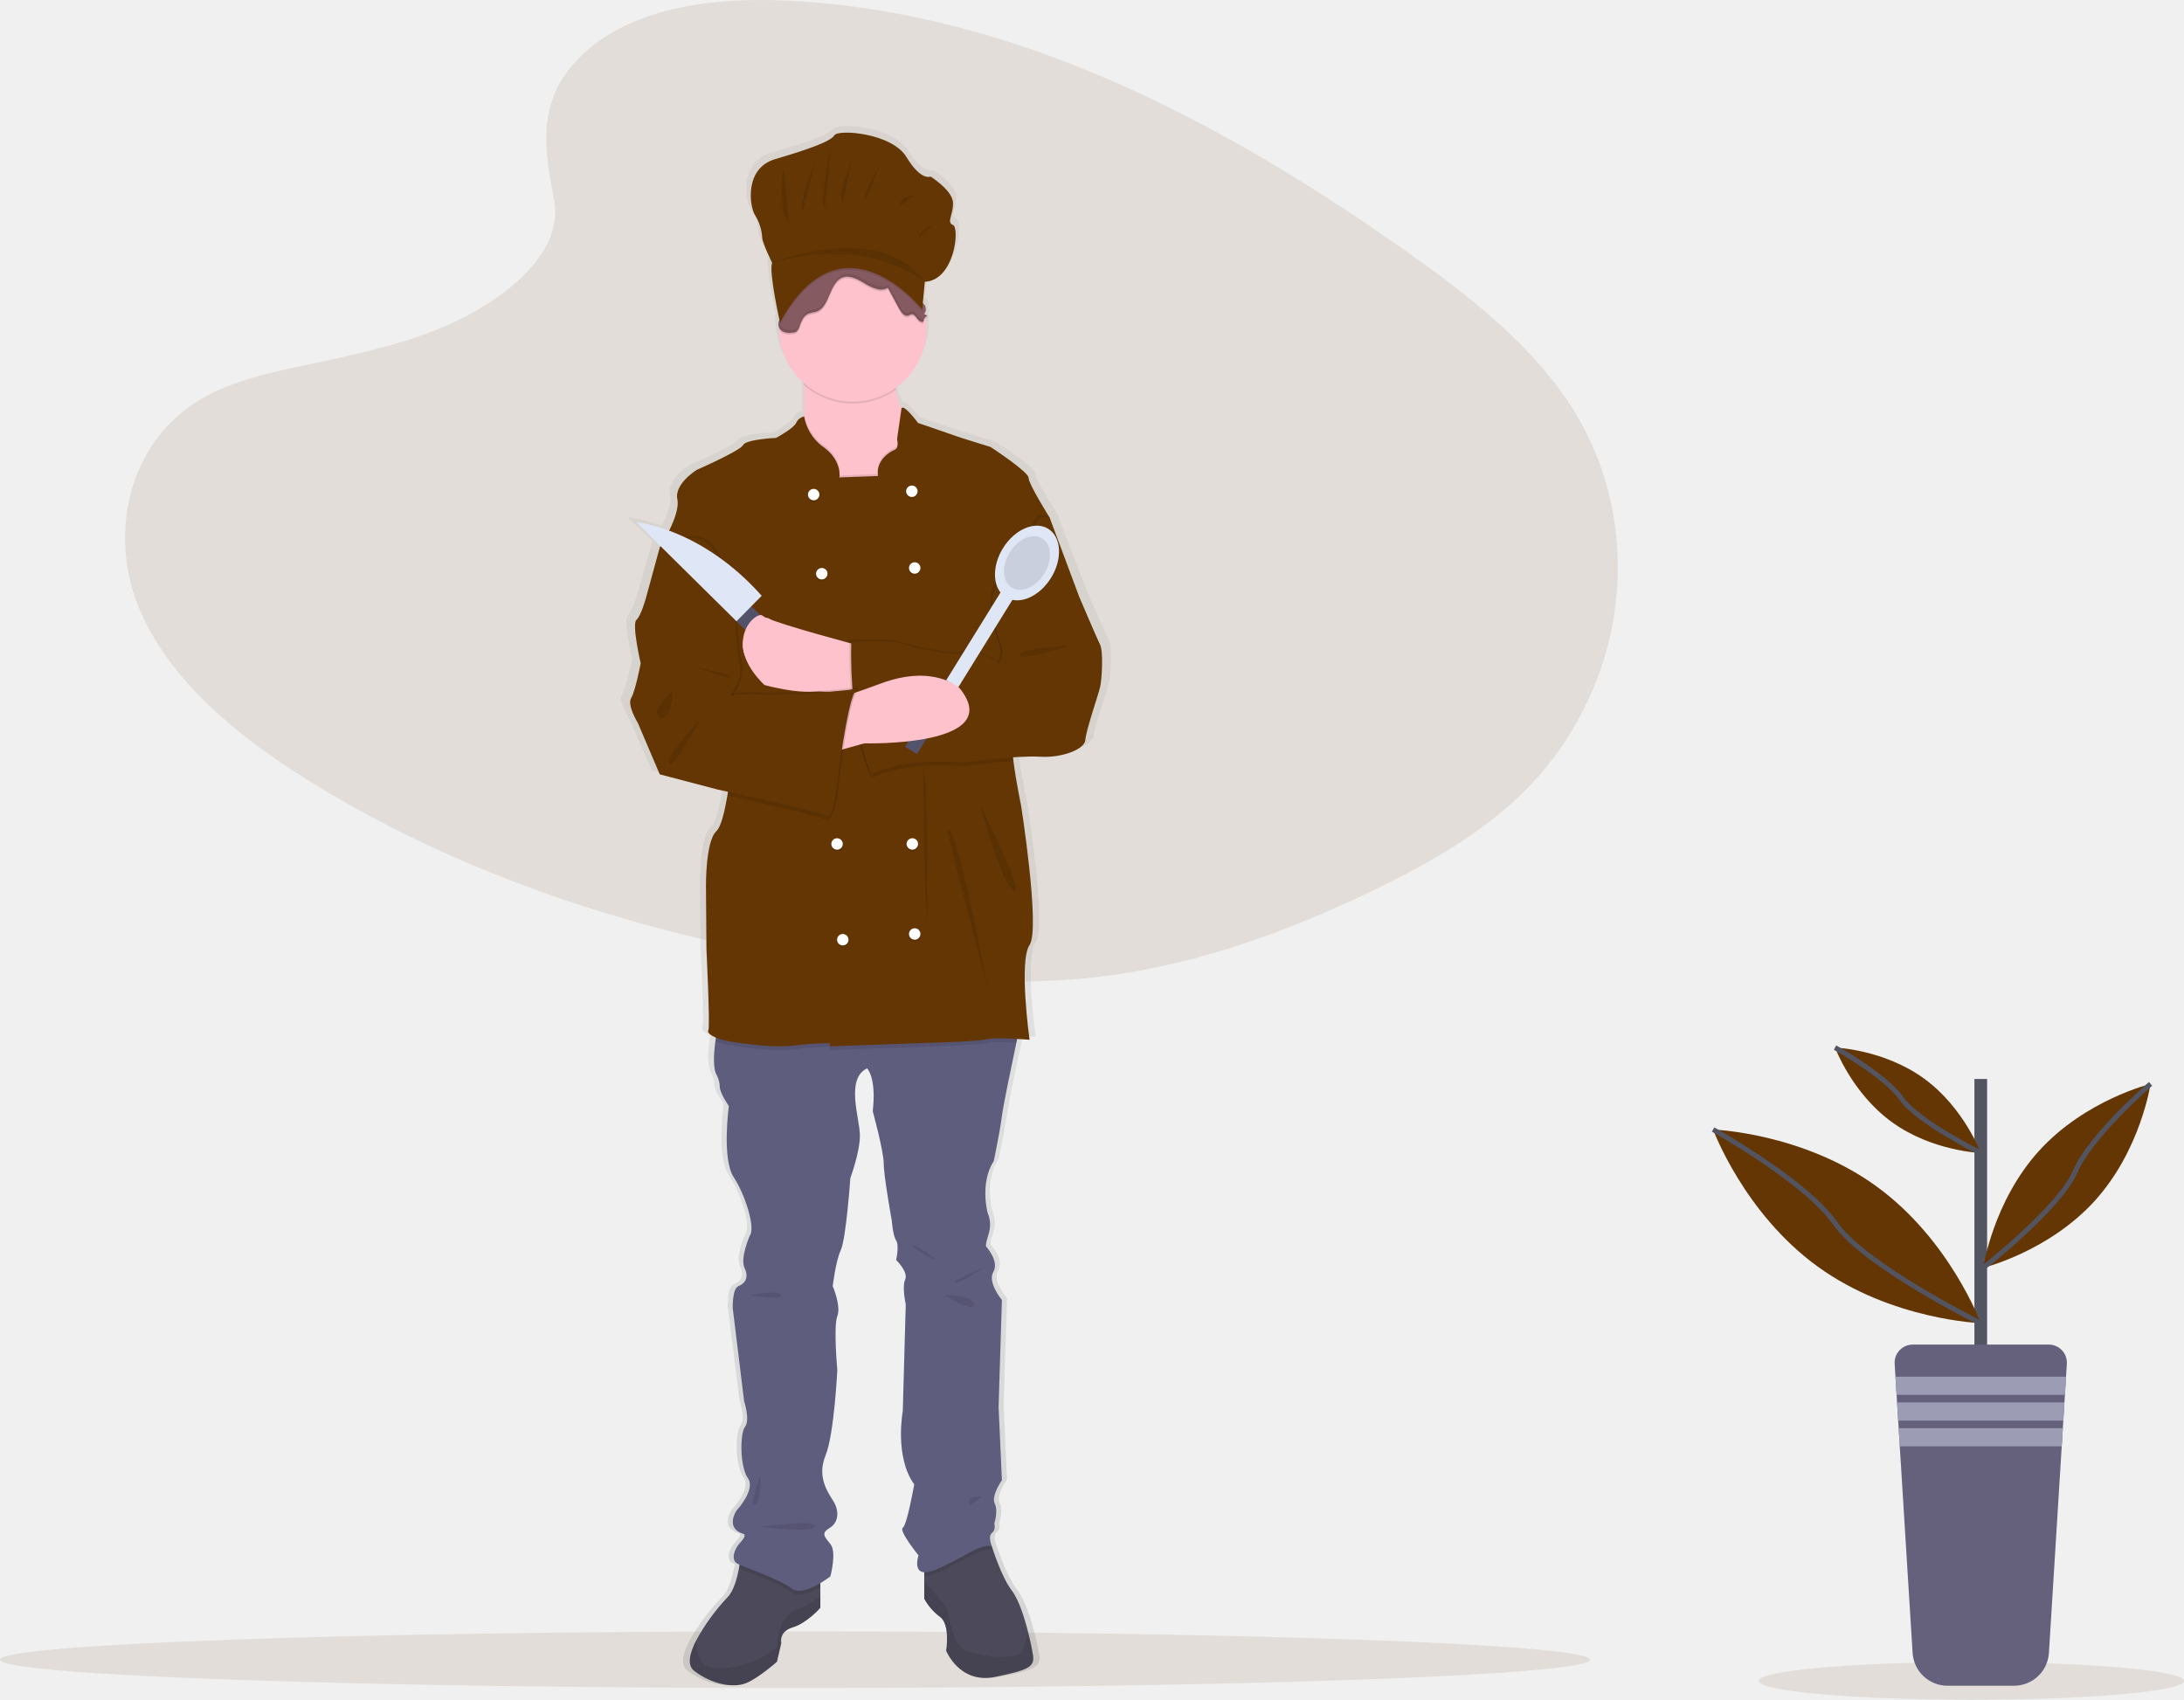
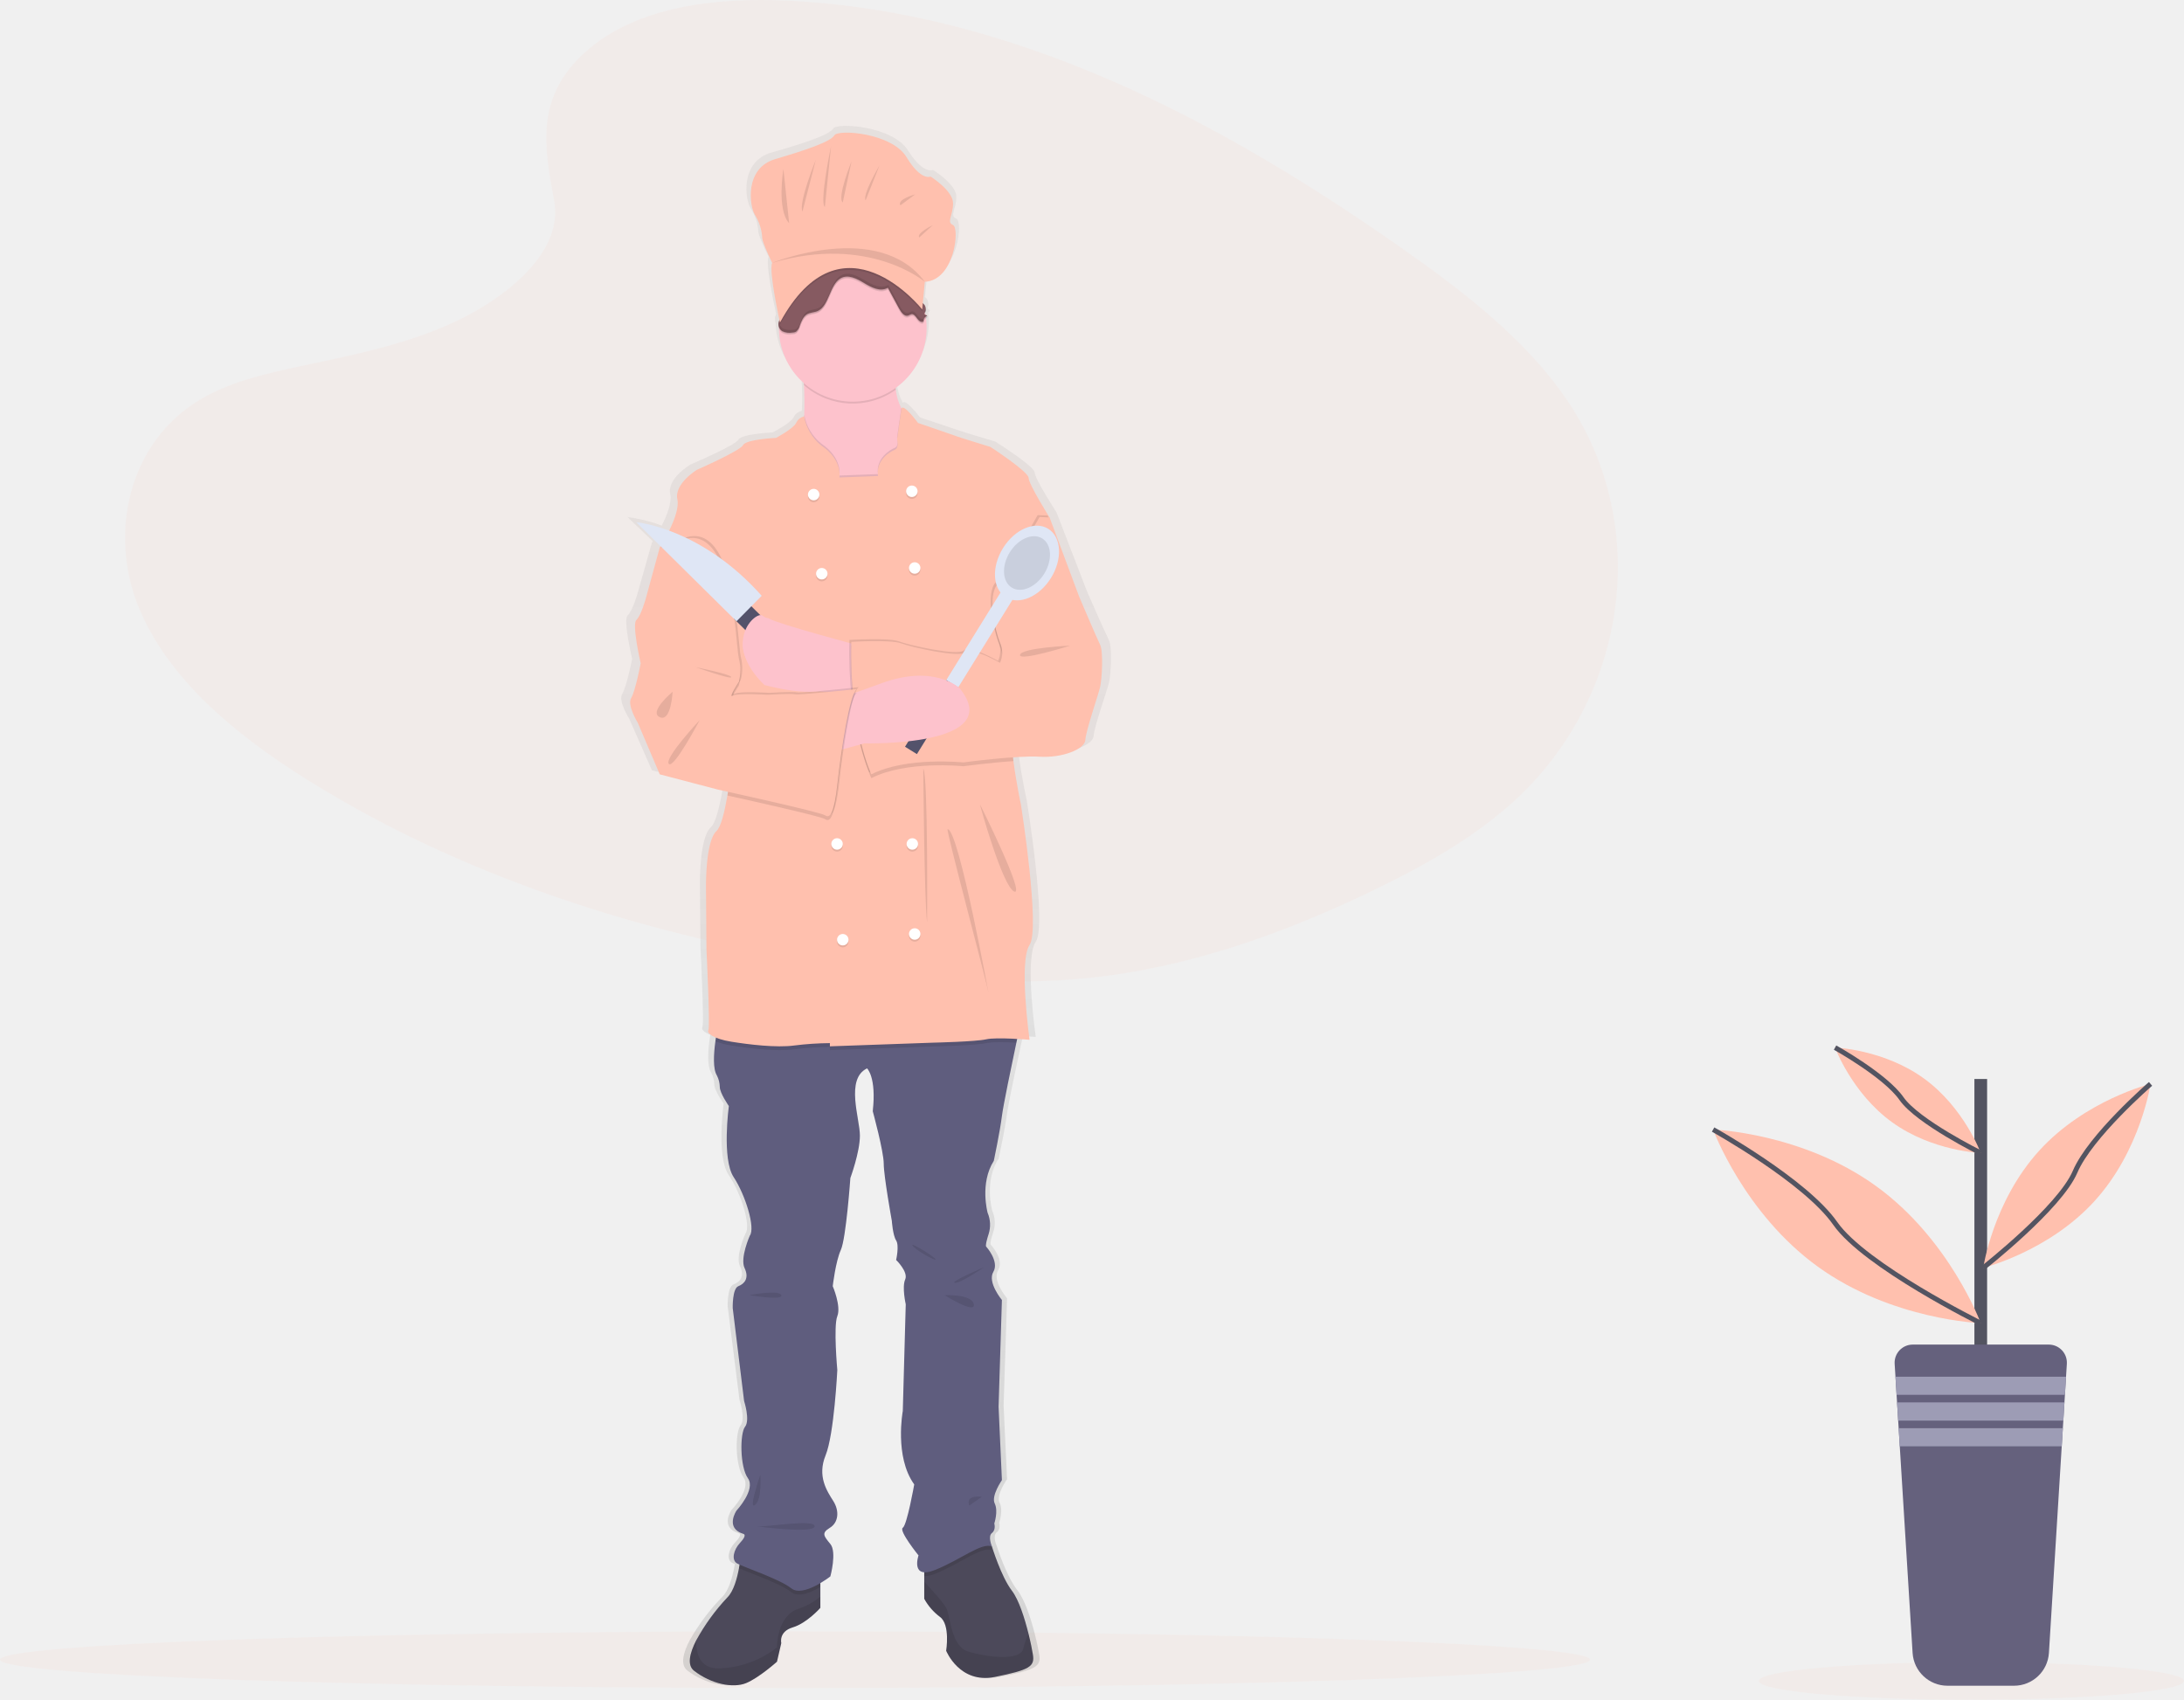
<svg xmlns="http://www.w3.org/2000/svg" data-name="Layer 1" width="890.069" height="692.728" viewBox="0 0 890.069 692.728">
  <defs>
    <linearGradient id="ef5d85de-35d2-4357-9719-f86a6844cb01-109" x1="507.947" y1="790.481" x2="507.947" y2="154.92" gradientUnits="userSpaceOnUse">
      <stop offset="0" stop-color="gray" stop-opacity="0.25" />
      <stop offset="0.535" stop-color="gray" stop-opacity="0.12" />
      <stop offset="1" stop-color="gray" stop-opacity="0.1" />
    </linearGradient>
  </defs>
-   <ellipse cx="324" cy="676.395" rx="324" ry="11.547" fill="#633603" opacity="0.1" />
-   <path d="M393.787,124.6c20.641-18.394,53.041-22.143,82.533-20.678,92.634,4.602,176.254,49.324,248.584,99.91,26.185,18.313,51.965,38.048,68.962,63.266,34.6,51.336,24.337,122.453-23.776,164.745-16.369,14.389-36.213,25.419-56.585,35.198-36.222,17.386-75.305,31.343-116.416,35.316-29.317,2.833-58.995.53-88.14-3.423C427.52,487.89,347.591,463.47,280.598,421.69c-29.383-18.324-57.077-41.106-69.188-70.75s-4.36-67.21,25.643-84.756c12.409-7.257,27.245-10.535,41.77-13.612,21.38-4.53,43.104-8.996,62.398-18.205,19.928-9.512,43.526-27.907,39.58-48.962C376.567,162.813,373.17,142.973,393.787,124.6Z" transform="translate(-154.9654 -103.6359)" fill="#633603" opacity="0.1" />
-   <ellipse cx="803.416" cy="685.062" rx="86.653" ry="7.667" fill="#633603" opacity="0.1" />
+   <ellipse cx="324" cy="676.395" rx="324" ry="11.547" fill="#ffc0ae" opacity="0.1" />
+   <path d="M393.787,124.6c20.641-18.394,53.041-22.143,82.533-20.678,92.634,4.602,176.254,49.324,248.584,99.91,26.185,18.313,51.965,38.048,68.962,63.266,34.6,51.336,24.337,122.453-23.776,164.745-16.369,14.389-36.213,25.419-56.585,35.198-36.222,17.386-75.305,31.343-116.416,35.316-29.317,2.833-58.995.53-88.14-3.423C427.52,487.89,347.591,463.47,280.598,421.69c-29.383-18.324-57.077-41.106-69.188-70.75s-4.36-67.21,25.643-84.756c12.409-7.257,27.245-10.535,41.77-13.612,21.38-4.53,43.104-8.996,62.398-18.205,19.928-9.512,43.526-27.907,39.58-48.962C376.567,162.813,373.17,142.973,393.787,124.6Z" transform="translate(-154.9654 -103.6359)" fill="#ffc0ae" opacity="0.1" />
+   <ellipse cx="803.416" cy="685.062" rx="86.653" ry="7.667" fill="#ffc0ae" opacity="0.1" />
  <path d="M606.904,364.53c-1.411-2.731-8.869-19.702-8.869-19.702l-12.497-32.382s-8.869-13.655-8.869-16.191-16.125-12.68-16.125-12.68-13.102-3.901-14.11-4.292-16.528-5.524-16.528-5.524-6.112-8.037-6.982-5.938l-.001.005c-.032-.053-.064-.099-.096-.154a20.75,20.75,0,0,1-2.33-7.514c-.033-.234-.062-.48-.091-.724a29.911,29.911,0,0,0,13.128-24.628,29.511,29.511,0,0,0-.258-3.828,2.684,2.684,0,0,1,.347-.183c.251-.109.187-.198.003-.29.063-.033.126-.068.19-.095.334-.145.111-.255-.212-.385l.019-.01c.455-.198-.12-.328-.582-.537-.025-.135-.048-.27-.075-.405a2.723,2.723,0,0,0,.185-.804c.041.02.078.042.122.061a3.414,3.414,0,0,0-.008-1.526,2.684,2.684,0,0,1-.105.3,2.547,2.547,0,0,0-1.173-2.309c-.023-.02-.049-.042-.072-.062l.855-8.751c12.605-.596,14.816-22.04,11.941-23.231s0-3.773,0-8.935-9.509-10.921-9.509-10.921-3.98,1.986-10.172-7.942-28.968-11.516-30.516-8.935-11.72,5.957-24.988,9.729-10.836,19.459-8.624,22.834a19.266,19.266,0,0,1,3.096,9.332c0,1.986,4.202,10.325,4.202,10.325-1.325,2.89,2.047,18.721,3.046,23.22-.016.138-.032.276-.046.415-.008.014-.02.025-.028.039a2.119,2.119,0,0,0-.129.226,2.589,2.589,0,0,0-.204,1.492,3.117,3.117,0,0,0,.224,1.631,29.758,29.758,0,0,0,10.552,22.202c.016.271.031.543.046.822.186,3.675.29,8.021.097,12.18-.01.213-.026.421-.037.633a4.759,4.759,0,0,0-3.373,2.66c-1.25,2.403-8.506,6.11-8.506,6.11s-12.699.585-13.908,2.926-19.552,10.144-19.552,10.144-9.675,5.657-8.264,12.094c.737,3.364-1.332,8.589-3.477,12.815a60.857,60.857,0,0,0-13.915-3.47l10.276,9.831c-.215.336-.342.526-.342.526l-5.845,20.678s-2.016,7.218-4.031,8.973,1.814,17.752,1.814,17.752-2.217,11.314-4.031,14.24,2.822,10.144,2.822,10.144l9.272,21.068,24.591,6.242s1.639.347,4.287.914q-.125.755-.255,1.505c-1.185,6.711-2.741,12.883-4.636,14.552-4.636,4.097-4.434,22.433-4.434,22.433l.202,25.945s1.613,31.992.806,33.162c-.509.739.512,1.944,3.207,3.026-.077.482-.153.97-.224,1.468-.758,5.306-1.096,11.361.645,14.037a10.665,10.665,0,0,1,1.209,4.682c0,2.536,3.83,7.803,3.83,7.803s-3.023,21.653,2.016,29.066,9.272,20.873,6.853,23.994c0,0-4.233,9.168-2.217,13.265s0,6.437-2.62,7.413-2.395,8.973-2.395,8.973l4.813,38.039s2.62,7.803.403,10.534-2.217,16.386,1.209,21.068-4.838,13.265-4.838,13.265-5.039,7.218,3.023,9.559c0,0,1.613.39-1.411,3.511s-3.628,7.023-1.613,8.388a9.225,9.225,0,0,0,1.307.649c-.075.462-.156.941-.251,1.45-.774,4.073-2.233,9.379-4.886,11.946a85.16,85.16,0,0,0-13.198,17.588c-2.765,5.244-3.975,10.152-.911,12.453,7.256,5.462,16.528,7.218,21.971,5.072s13.102-8.778,13.102-8.778l1.814-7.608s-1.209-4.682,4.838-6.437,11.691-7.998,11.691-7.998V748.658a42.853,42.853,0,0,0,4.233-2.762s2.822-9.949,0-13.265-3.83-4.487-.202-6.632,4.12-6.827,1.459-10.924c-2.669-4.097-6.902-10.144-3.273-18.727s4.959-34.918,4.959-34.918-1.693-17.947,0-22.043-1.935-12.29-1.935-12.29,1.209-10.144,3.427-14.825,4.031-29.456,4.031-29.456,4.031-10.534,4.031-17.361-6.249-23.214,3.023-27.505c0,0,4.031,3.511,2.419,17.556,0,0,4.636,16.386,4.636,21.458s3.427,23.409,3.427,23.409.403,5.852,1.814,7.998,0,7.998,0,7.998,5.241,4.877,3.83,7.998.242,10.159.242,10.159l-1.25,43.68s-3.628,18.727,4.838,30.041c0,0-3.023,16.581-4.838,17.752s6.652,11.314,6.652,11.314-2.346,6.571,2.419,6.894v10.858a23.198,23.198,0,0,0,6.652,7.413c4.434,3.121,2.62,13.85,2.62,13.85s5.644,13.655,20.56,10.729,16.931-4.292,16.125-9.168c-.29-1.779-.935-4.955-1.862-8.56-1.604-6.266-4.064-13.827-7.006-17.556-4.636-5.876-8.466-18.165-8.466-18.165s-1.814-4.097,0-5.462,1.008-3.901,1.008-3.901,1.766-5.072.177-8.193,3.048-9.559,3.048-9.559l-1.411-30.041,1.411-43.696s-6.249-7.218-3.628-11.509-3.023-10.339-3.023-10.339-.605-.195,1.008-5.072a12.156,12.156,0,0,0-.403-8.778s-3.427-12.094,2.62-21.263c0,0,2.62-12.094,3.427-18.337.556-4.338,4.039-20.545,6.112-30.026q.176-.804.337-1.539c2.985.163,5.242.353,5.242.353s-4.636-32.187,0-38.819-3.628-57.351-3.628-57.351-1.975-8.864-3.193-17.908c-.07-.515-.133-1.03-.197-1.545a97.708,97.708,0,0,1,11.251-.25c9.675.585,19.149-3.121,19.35-6.828s5.442-18.337,6.249-21.653S608.315,367.261,606.904,364.53Z" transform="translate(-154.9654 -103.6359)" fill="url(#ef5d85de-35d2-4357-9719-f86a6844cb01-109)" />
  <path d="M489.291,740.846v18.063s-5.438,6.215-11.265,7.963-4.661,6.409-4.661,6.409l-1.748,7.575s-7.38,6.604-12.624,8.74-14.178.388-21.17-5.05c-2.952-2.292-1.787-7.178.878-12.399a84.568,84.568,0,0,1,12.718-17.511c2.556-2.556,3.962-7.839,4.708-11.894.552-3.038.73-5.392.73-5.392Z" transform="translate(-154.9654 -103.6359)" fill="#4c495a" />
  <path d="M489.291,754.325v4.584s-5.438,6.215-11.265,7.963-4.661,6.409-4.661,6.409l-1.748,7.575s-7.38,6.604-12.624,8.74-14.178.388-21.17-5.05c-2.952-2.292-1.787-7.178.878-12.399-.124,5.485,1.499,11.646,9.416,11.428a40.104,40.104,0,0,0,23.501-8.546s-.194-12.819,8.74-15.732A27.213,27.213,0,0,0,489.291,754.325Z" transform="translate(-154.9654 -103.6359)" opacity="0.1" />
  <path d="M560.376,787.071c-14.372,2.913-19.811-10.682-19.811-10.682s1.748-10.682-2.525-13.79a22.92,22.92,0,0,1-6.409-7.38V737.35l17.48-12.43,9.462,8.375.637.559s3.69,12.236,8.157,18.086c2.836,3.714,5.205,11.242,6.751,17.48.894,3.589,1.515,6.751,1.795,8.522C576.691,782.798,574.748,784.157,560.376,787.071Z" transform="translate(-154.9654 -103.6359)" fill="#4c495a" />
  <path d="M560.376,787.071c-14.372,2.913-19.811-10.682-19.811-10.682s1.748-10.682-2.525-13.79a22.92,22.92,0,0,1-6.409-7.38v-6.922c2.774,2.929,8.002,8.6,9.128,11.001,1.554,3.302,1.748,15.343,8.934,17.48s21.17,4.079,22.335-1.36a30.3,30.3,0,0,1,2.09-5.998c.894,3.589,1.515,6.751,1.795,8.522C576.691,782.798,574.748,784.157,560.376,787.071Z" transform="translate(-154.9654 -103.6359)" opacity="0.1" />
  <path d="M456.856,737.35l32.435,3.496v9.548c-3.659,2.167-8.903,4.467-11.848,2.105-4.351-3.48-17.286-7.901-21.318-9.758C456.677,739.704,456.856,737.35,456.856,737.35Z" transform="translate(-154.9654 -103.6359)" opacity="0.1" />
  <path d="M559.211,735.408c-4.467-1.554-12.43,5.244-22.918,9.517a10.917,10.917,0,0,1-4.661,1.041v-8.616l17.48-12.43,9.462,8.375A11.814,11.814,0,0,0,559.211,735.408Z" transform="translate(-154.9654 -103.6359)" opacity="0.1" />
  <path d="M570.67,521.57s-.614,2.859-1.492,7.007c-1.997,9.439-5.353,25.575-5.889,29.895-.777,6.215-3.302,18.257-3.302,18.257-5.827,9.128-2.525,21.17-2.525,21.17a12.468,12.468,0,0,1,.388,8.74c-1.554,4.856-.971,5.05-.971,5.05s5.438,6.021,2.913,10.294,3.496,11.459,3.496,11.459l-1.36,43.506,1.36,29.91s-4.467,6.409-2.937,9.517-.171,8.157-.171,8.157.777,2.525-.971,3.884,0,5.438,0,5.438c-4.467-1.554-12.43,5.244-22.918,9.517s-6.992-5.827-6.992-5.827-8.157-10.1-6.409-11.265,4.661-17.674,4.661-17.674c-8.157-11.265-4.661-29.91-4.661-29.91l1.204-43.49s-1.593-7.007-.233-10.115-3.69-7.963-3.69-7.963,1.36-5.827,0-7.963-1.748-7.963-1.748-7.963-3.302-18.257-3.302-23.307-4.467-21.364-4.467-21.364c1.554-13.984-2.331-17.48-2.331-17.48-8.934,4.273-2.913,20.587-2.913,27.385s-3.884,17.286-3.884,17.286-1.748,24.666-3.884,29.327-3.302,14.761-3.302,14.761,3.496,8.157,1.865,12.236,0,21.947,0,21.947-1.282,26.22-4.778,34.766.583,14.567,3.154,18.645c2.564,4.079,2.09,8.74-1.406,10.876s-2.525,3.302.194,6.604,0,13.207,0,13.207-11.071,8.74-15.926,4.856-20.393-8.934-22.335-10.294-1.36-5.244,1.554-8.352,1.36-3.496,1.36-3.496c-7.769-2.331-2.913-9.517-2.913-9.517s7.963-8.546,4.661-13.207-3.302-18.257-1.165-20.976-.388-10.488-.388-10.488l-4.638-37.873s-.218-7.963,2.307-8.934,4.467-3.302,2.525-7.38,2.136-13.207,2.136-13.207c2.331-3.108-1.748-16.509-6.604-23.889s-1.942-28.939-1.942-28.939-3.69-5.244-3.69-7.769a10.883,10.883,0,0,0-1.165-4.661c-1.678-2.665-1.352-8.693-.622-13.976.707-5.112,1.787-9.525,1.787-9.525Z" transform="translate(-154.9654 -103.6359)" fill="#5f5d7e" />
  <path d="M532.602,301.517l-38.262,8.934s-18.839-15.926-14.178-24.472c1.6-2.937,2.307-7.948,2.548-13.246.186-4.141.085-8.468-.093-12.127-.272-5.291-.707-9.198-.707-9.198s39.233-22.141,37.873,0a56.554,56.554,0,0,0,.256,11.063,21.15,21.15,0,0,0,2.245,7.481c2.098,3.737,4.685,3.791,4.685,3.791Z" transform="translate(-154.9654 -103.6359)" fill="#fdc2cc" />
  <path d="M520.04,262.471a30.092,30.092,0,0,1-37.423-1.865c-.272-5.291-.707-9.198-.707-9.198s39.233-22.141,37.873,0A56.554,56.554,0,0,0,520.04,262.471Z" transform="translate(-154.9654 -103.6359)" opacity="0.1" />
  <circle cx="347.533" cy="133.594" r="30.104" fill="#fdc2cc" />
  <path d="M532.602,301.517l-38.262,8.934s-18.839-15.926-14.178-24.472c1.6-2.937,2.307-7.948,2.548-13.246a19.519,19.519,0,0,0,6.969,11.692c8.74,5.827,7.38,13.013,7.38,13.013l15.732-.583c-.971-6.409,4.856-9.905,6.798-10.682s.971-4.273.971-4.273l1.725-11.949c2.098,3.737,4.685,3.791,4.685,3.791Z" transform="translate(-154.9654 -103.6359)" opacity="0.1" />
  <path d="M570.67,521.57s-.614,2.859-1.492,7.007c-4.226-.225-9.812-.388-12.298.179-4.273.971-21.364,1.36-21.364,1.36L493.175,531.615v-1.305a124.839,124.839,0,0,0-14.567.971c-7.186.971-18.451-.388-25.637-1.554a27.605,27.605,0,0,1-6.448-1.74c.707-5.112,1.787-9.525,1.787-9.525Z" transform="translate(-154.9654 -103.6359)" opacity="0.1" />
-   <path d="M567.368,398.239c-.614,3.628-.163,9.641.614,15.577,1.173,9.004,3.076,17.83,3.076,17.83s7.963,50.498,3.496,57.101,0,38.65,0,38.65-13.401-1.165-17.674-.194-21.364,1.36-21.364,1.36l-42.34,1.499v-1.305a124.839,124.839,0,0,0-14.567.971c-7.186.971-18.451-.388-25.637-1.554s-10.1-3.496-9.323-4.661-.777-33.018-.777-33.018l-.194-25.831s-.194-18.257,4.273-22.335c1.826-1.663,3.325-7.808,4.467-14.489,1.639-9.672,2.525-20.471,2.525-20.471L424.421,328.32l-.583-1.554s8.546-13.207,7.186-19.616,7.963-12.042,7.963-12.042,17.674-7.769,18.839-10.1,13.401-2.913,13.401-2.913,6.992-3.69,8.196-6.083a4.594,4.594,0,0,1,3.255-2.649,19.56,19.56,0,0,0,7,11.84c8.74,5.827,7.38,13.013,7.38,13.013l15.732-.583c-.971-6.409,4.856-9.905,6.798-10.682s.971-4.273.971-4.273l1.818-12.578c.839-2.09,6.728,5.912,6.728,5.912s14.955,5.112,15.926,5.5,13.596,4.273,13.596,4.273,15.538,10.1,15.538,12.624,8.546,16.12,8.546,16.12-.101.544-.287,1.538C580.451,326.774,568.79,389.888,567.368,398.239Z" transform="translate(-154.9654 -103.6359)" fill="#633603" />
+   <path d="M567.368,398.239c-.614,3.628-.163,9.641.614,15.577,1.173,9.004,3.076,17.83,3.076,17.83s7.963,50.498,3.496,57.101,0,38.65,0,38.65-13.401-1.165-17.674-.194-21.364,1.36-21.364,1.36l-42.34,1.499v-1.305a124.839,124.839,0,0,0-14.567.971c-7.186.971-18.451-.388-25.637-1.554s-10.1-3.496-9.323-4.661-.777-33.018-.777-33.018l-.194-25.831s-.194-18.257,4.273-22.335c1.826-1.663,3.325-7.808,4.467-14.489,1.639-9.672,2.525-20.471,2.525-20.471L424.421,328.32l-.583-1.554s8.546-13.207,7.186-19.616,7.963-12.042,7.963-12.042,17.674-7.769,18.839-10.1,13.401-2.913,13.401-2.913,6.992-3.69,8.196-6.083a4.594,4.594,0,0,1,3.255-2.649,19.56,19.56,0,0,0,7,11.84c8.74,5.827,7.38,13.013,7.38,13.013l15.732-.583c-.971-6.409,4.856-9.905,6.798-10.682s.971-4.273.971-4.273l1.818-12.578c.839-2.09,6.728,5.912,6.728,5.912s14.955,5.112,15.926,5.5,13.596,4.273,13.596,4.273,15.538,10.1,15.538,12.624,8.546,16.12,8.546,16.12-.101.544-.287,1.538C580.451,326.774,568.79,389.888,567.368,398.239Z" transform="translate(-154.9654 -103.6359)" fill="#ffc0ae" />
  <path d="M505.217,366.775s-33.6-8.934-36.902-11.071-22.724,10.294.971,27.191c0,0,28.974,6.021,36.726,0S505.217,366.775,505.217,366.775Z" transform="translate(-154.9654 -103.6359)" fill="#fdc2cc" />
  <path d="M577.856,313.559l4.079.194,12.042,32.241s7.186,16.897,8.546,19.616.777,13.984,0,17.286-5.827,17.868-6.021,21.559-9.323,7.38-18.645,6.798-31.075,2.331-31.075,2.331-23.231-2.428-37.485,4.856c0,0-9.128-18.839-8.157-53.994,0,0,16.12-.971,20.199.583s23.889,6.021,26.414,3.69,13.984,4.273,13.984,4.273a9.843,9.843,0,0,0,0-8.157c-1.942-4.661-5.244-19.228-.971-23.889S577.856,313.559,577.856,313.559Z" transform="translate(-154.9654 -103.6359)" opacity="0.1" />
  <path d="M567.982,413.816c-9.641.653-20.424,2.098-20.424,2.098s-23.229-2.432-37.485,4.856c0,0-9.128-18.839-8.157-53.994,0,0,16.12-.971,20.199.583s23.889,6.021,26.414,3.69,13.984,4.273,13.984,4.273a9.843,9.843,0,0,0,0-8.157c-1.942-4.661-5.244-19.228-.971-23.889s17.091-27.385,17.091-27.385l3.791.179c-1.973,10.706-13.634,73.82-15.056,82.171C566.754,401.867,567.205,407.88,567.982,413.816Z" transform="translate(-154.9654 -103.6359)" opacity="0.1" />
-   <path d="M578.633,314.336l4.079.194,12.042,32.241s7.186,16.897,8.546,19.616.777,13.984,0,17.286-5.827,17.868-6.021,21.559-9.323,7.38-18.645,6.798-31.075,2.331-31.075,2.331-23.231-2.428-37.485,4.856c0,0-9.128-18.839-8.157-53.994,0,0,16.12-.971,20.199.583s23.889,6.021,26.414,3.69,13.984,4.273,13.984,4.273a9.843,9.843,0,0,0,0-8.157c-1.942-4.661-5.244-19.228-.971-23.889S578.633,314.336,578.633,314.336Z" transform="translate(-154.9654 -103.6359)" fill="#633603" />
+   <path d="M578.633,314.336l4.079.194,12.042,32.241s7.186,16.897,8.546,19.616.777,13.984,0,17.286-5.827,17.868-6.021,21.559-9.323,7.38-18.645,6.798-31.075,2.331-31.075,2.331-23.231-2.428-37.485,4.856c0,0-9.128-18.839-8.157-53.994,0,0,16.12-.971,20.199.583s23.889,6.021,26.414,3.69,13.984,4.273,13.984,4.273a9.843,9.843,0,0,0,0-8.157c-1.942-4.661-5.244-19.228-.971-23.889S578.633,314.336,578.633,314.336Z" transform="translate(-154.9654 -103.6359)" fill="#ffc0ae" />
  <rect x="550.676" y="339.718" width="5.7" height="51.3" transform="translate(676.8311 863.7699) rotate(-148.2348)" fill="#dfe6f5" />
  <ellipse cx="573.51" cy="333.092" rx="16.416" ry="11.514" transform="translate(-166.5723 541.7095) rotate(-58.23485)" fill="#dfe6f5" />
  <ellipse cx="573.51" cy="333.092" rx="11.783" ry="8.265" transform="translate(-166.5723 541.7095) rotate(-58.23485)" opacity="0.1" />
  <rect x="531.771" y="379.939" width="5.7" height="31.92" transform="translate(625.7809 910.3072) rotate(-148.2348)" fill="#53526b" />
  <path d="M495.312,409.893l11.848-3.302s58.461,1.554,38.844-22.53c0,0-10.294-9.905-31.852-1.942s-27.579,8.934-27.579,8.934Z" transform="translate(-154.9654 -103.6359)" fill="#fdc2cc" />
  <circle cx="331.606" cy="202.348" r="2.331" opacity="0.1" />
  <circle cx="371.616" cy="200.989" r="2.331" opacity="0.1" />
  <circle cx="331.606" cy="201.571" r="2.331" fill="#fff" />
  <circle cx="334.908" cy="234.589" r="2.331" opacity="0.1" />
  <circle cx="372.781" cy="232.258" r="2.331" opacity="0.1" />
  <circle cx="334.908" cy="233.812" r="2.331" fill="#fff" />
  <circle cx="371.81" cy="344.726" r="2.331" opacity="0.1" />
  <circle cx="341.137" cy="344.726" r="2.331" opacity="0.1" />
  <circle cx="371.81" cy="343.949" r="2.331" fill="#fff" />
  <circle cx="343.467" cy="383.751" r="2.331" opacity="0.1" />
  <circle cx="372.781" cy="381.42" r="2.331" opacity="0.1" />
  <circle cx="343.467" cy="382.974" r="2.331" fill="#fff" />
  <circle cx="341.137" cy="343.949" r="2.331" fill="#fff" />
  <circle cx="372.781" cy="380.643" r="2.331" fill="#fff" />
  <circle cx="371.616" cy="200.212" r="2.331" fill="#fff" />
  <circle cx="372.781" cy="231.481" r="2.331" fill="#fff" />
  <path d="M531.243,416.885s.388,53.217,1.554,62.734C532.797,479.618,533.22,419.393,531.243,416.885Z" transform="translate(-154.9654 -103.6359)" opacity="0.1" />
  <path d="M541.148,441.551c-.801,0,15.926,62.345,16.703,66.812S545.809,441.551,541.148,441.551Z" transform="translate(-154.9654 -103.6359)" opacity="0.1" />
  <path d="M554.355,431.451c0,.583,9.323,33.795,13.984,35.543S554.355,431.451,554.355,431.451Z" transform="translate(-154.9654 -103.6359)" opacity="0.1" />
  <path d="M591.063,366.775s-19.811.883-20.393,3.743S591.063,366.775,591.063,366.775Z" transform="translate(-154.9654 -103.6359)" opacity="0.1" />
  <path d="M556.103,620.04s-14.178,6.021-12.042,6.409S556.103,620.04,556.103,620.04Z" transform="translate(-154.9654 -103.6359)" opacity="0.1" />
  <path d="M526.776,611.106c-.552-1.242,9.517,5.05,9.517,5.827S527.553,612.854,526.776,611.106Z" transform="translate(-154.9654 -103.6359)" opacity="0.1" />
  <path d="M539.983,631.499s11.071-.559,11.848,3.702S539.983,631.499,539.983,631.499Z" transform="translate(-154.9654 -103.6359)" opacity="0.1" />
  <path d="M460.352,631.475s12.042-2.355,13.013,0S460.352,631.475,460.352,631.475Z" transform="translate(-154.9654 -103.6359)" opacity="0.1" />
  <path d="M464.819,704.721s.79,9.905-2.13,12.236S464.819,704.721,464.819,704.721Z" transform="translate(-154.9654 -103.6359)" opacity="0.1" />
  <path d="M463.348,725.697c3.801.388,23.806-3.108,23.612,0S463.348,725.697,463.348,725.697Z" transform="translate(-154.9654 -103.6359)" opacity="0.1" />
  <path d="M555.132,713.655s-6.823-1.049-5.159,3.554Z" transform="translate(-154.9654 -103.6359)" opacity="0.1" />
  <path d="M428.305,325.989h-3.69l-5.632,20.587s-1.942,7.186-3.884,8.934,1.748,17.674,1.748,17.674-2.136,11.265-3.884,14.178,2.719,10.1,2.719,10.1l8.934,20.976,23.695,6.215s41.758,9.128,43.7,10.488,3.69-.583,5.05-13.207,5.05-37.096,7.963-38.262c0,0-23.307,2.525-25.249,2.136s-11.265.194-11.265.194-12.236-.777-14.178.388,2.525-5.641,2.525-5.641a18.731,18.731,0,0,0,0-9.508C455.496,365.999,454.72,306.567,428.305,325.989Z" transform="translate(-154.9654 -103.6359)" opacity="0.1" />
  <path d="M504.246,386.003c-2.913,1.165-6.604,25.637-7.963,38.262s-3.108,14.567-5.05,13.207c-1.577-1.103-29.413-7.334-39.815-9.633,1.639-9.672,2.525-20.471,2.525-20.471L424.421,328.32h3.108c26.414-19.422,27.191,40.01,28.551,45.254a18.736,18.736,0,0,1,0,9.509s-4.467,6.806-2.525,5.64,14.178-.388,14.178-.388,9.323-.583,11.265-.194S504.246,386.003,504.246,386.003Z" transform="translate(-154.9654 -103.6359)" opacity="0.1" />
-   <path d="M427.529,326.766h-3.69l-5.632,20.587s-1.942,7.186-3.884,8.934,1.748,17.674,1.748,17.674-2.136,11.265-3.884,14.178,2.719,10.1,2.719,10.1l8.934,20.976,23.695,6.215s41.758,9.128,43.7,10.488,3.69-.583,5.05-13.207,5.05-37.096,7.963-38.262c0,0-23.307,2.525-25.249,2.136s-11.265.194-11.265.194-12.236-.777-14.178.388,2.525-5.641,2.525-5.641a18.731,18.731,0,0,0,0-9.508C454.72,366.775,453.943,307.344,427.529,326.766Z" transform="translate(-154.9654 -103.6359)" fill="#633603" />
+   <path d="M427.529,326.766h-3.69l-5.632,20.587s-1.942,7.186-3.884,8.934,1.748,17.674,1.748,17.674-2.136,11.265-3.884,14.178,2.719,10.1,2.719,10.1l8.934,20.976,23.695,6.215s41.758,9.128,43.7,10.488,3.69-.583,5.05-13.207,5.05-37.096,7.963-38.262c0,0-23.307,2.525-25.249,2.136s-11.265.194-11.265.194-12.236-.777-14.178.388,2.525-5.641,2.525-5.641a18.731,18.731,0,0,0,0-9.508C454.72,366.775,453.943,307.344,427.529,326.766Z" transform="translate(-154.9654 -103.6359)" fill="#ffc0ae" />
  <path d="M440.153,397.074s-10.682,20.199-12.624,17.868S440.153,397.074,440.153,397.074Z" transform="translate(-154.9654 -103.6359)" opacity="0.1" />
  <path d="M429.082,385.572s-9.905,8.2-5.244,10.337S429.082,385.572,429.082,385.572Z" transform="translate(-154.9654 -103.6359)" opacity="0.1" />
  <path d="M438.405,375.515c.777.194,14.372,2.894,14.567,4.069S438.405,375.515,438.405,375.515Z" transform="translate(-154.9654 -103.6359)" opacity="0.1" />
  <path d="M532.688,233.236a2.002,2.002,0,0,0-1.328,2.082c-.792.699-1.903-.124-2.548-1.018-.653-.886-1.391-1.981-2.377-1.857a8.534,8.534,0,0,0-1.36.567c-1.554.497-2.867-1.328-3.737-2.929q-2.272-4.207-4.545-8.406c-3.038,1.764-6.627-.085-9.641-1.911s-6.604-3.682-9.649-1.919c-4.467,2.579-4.63,11.179-9.261,13.3-1.492.684-3.224.536-4.607,1.476-1.367.932-2.105,2.727-2.719,4.444a4.707,4.707,0,0,1-1.523,2.509,3.345,3.345,0,0,1-1.569.381,6.732,6.732,0,0,1-4.04-.567,3.414,3.414,0,0,1-1.398-4.04,2.114,2.114,0,0,1,.124-.225,14.137,14.137,0,0,0,1.336-1.919c.466-1.235-.202-2.672-.054-4.009.241-2.284,2.657-3.488,3.069-5.733.171-.878-.008-1.818.155-2.704a2.458,2.458,0,0,1,.093-.342l-1.422.979c1.593-1.857,2.393-4.436,3.558-6.689a20.6,20.6,0,0,1,12.57-10.232c5.065-1.476,10.418-1.072,15.53.179a51.14,51.14,0,0,1,13.821,5.695,13.715,13.715,0,0,1,4.024,3.271,25.192,25.192,0,0,1,2.385,4.405c1.507,3.123,5.625,6.013,2.346,6.448-2.727.365-.241,2.276,1.189,3.566a3.708,3.708,0,0,1,.823.901,3.226,3.226,0,0,1-.171,3.115C531.212,232.755,533.449,232.895,532.688,233.236Z" transform="translate(-154.9654 -103.6359)" opacity="0.1" />
  <path d="M532.688,232.46a2.002,2.002,0,0,0-1.328,2.082c-.792.699-1.903-.124-2.548-1.018-.653-.886-1.391-1.981-2.377-1.857a8.533,8.533,0,0,0-1.36.567c-1.554.497-2.867-1.328-3.737-2.929q-2.272-4.207-4.545-8.406c-3.038,1.764-6.627-.085-9.641-1.911s-6.604-3.682-9.649-1.919c-4.467,2.579-4.63,11.179-9.261,13.3-1.492.684-3.224.536-4.607,1.476-1.367.932-2.105,2.727-2.719,4.444a4.707,4.707,0,0,1-1.523,2.509,3.345,3.345,0,0,1-1.569.381,6.733,6.733,0,0,1-4.04-.567,3.414,3.414,0,0,1-1.398-4.04,2.114,2.114,0,0,1,.124-.225,14.137,14.137,0,0,0,1.336-1.919c.466-1.235-.202-2.672-.054-4.009.241-2.284,2.657-3.488,3.069-5.733.171-.878-.008-1.818.155-2.704a2.458,2.458,0,0,1,.093-.342l-1.422.979c1.593-1.857,2.393-4.436,3.558-6.689a20.6,20.6,0,0,1,12.57-10.232c5.065-1.476,10.418-1.072,15.53.179a51.14,51.14,0,0,1,13.821,5.695,13.715,13.715,0,0,1,4.024,3.271,25.192,25.192,0,0,1,2.385,4.405c1.507,3.123,5.625,6.013,2.346,6.448-2.727.365-.241,2.276,1.189,3.566a3.708,3.708,0,0,1,.823.901,3.226,3.226,0,0,1-.171,3.115C531.212,231.978,533.449,232.118,532.688,232.46Z" transform="translate(-154.9654 -103.6359)" fill="#865a61" />
  <path d="M531.111,227.262l-.311,3.271s-32.598-41.315-57.956,5.337c0,0-.124-.567-.334-1.523a14.137,14.137,0,0,0,1.336-1.919c.466-1.235-.202-2.672-.054-4.009.241-2.284,2.657-3.488,3.069-5.733.171-.878-.008-1.818.155-2.704a2.458,2.458,0,0,1,.093-.342l-1.422.979c1.593-1.857,2.393-4.436,3.558-6.689a20.6,20.6,0,0,1,12.57-10.232c5.065-1.476,10.418-1.072,15.53.179a51.14,51.14,0,0,1,13.821,5.695,13.715,13.715,0,0,1,4.024,3.271,25.192,25.192,0,0,1,2.385,4.405c1.507,3.123,5.625,6.013,2.346,6.448C527.195,224.061,529.681,225.973,531.111,227.262Z" transform="translate(-154.9654 -103.6359)" opacity="0.1" />
  <g opacity="0.1">
    <path d="M531.915,232.036a1.574,1.574,0,0,0-.37,1.345c-.792.699-1.903-.124-2.548-1.018-.653-.886-1.391-1.981-2.377-1.857a8.533,8.533,0,0,0-1.36.567c-1.554.497-2.867-1.328-3.737-2.929q-2.272-4.207-4.545-8.406c-3.038,1.764-6.627-.085-9.641-1.911s-6.604-3.682-9.649-1.919c-4.467,2.579-4.63,11.179-9.261,13.3-1.492.684-3.224.536-4.607,1.476-1.367.932-2.105,2.727-2.719,4.444a4.707,4.707,0,0,1-1.523,2.509,3.345,3.345,0,0,1-1.569.381,6.733,6.733,0,0,1-4.04-.567,3.634,3.634,0,0,1-1.514-2.136,3.493,3.493,0,0,0,1.514,3.689,6.732,6.732,0,0,0,4.04.567,3.345,3.345,0,0,0,1.569-.381,4.707,4.707,0,0,0,1.523-2.509c.614-1.717,1.352-3.512,2.719-4.444,1.383-.94,3.115-.792,4.607-1.476,4.63-2.121,4.793-10.721,9.261-13.3,3.045-1.764,6.635.093,9.649,1.919s6.604,3.675,9.641,1.911q2.272,4.195,4.545,8.406c.87,1.6,2.183,3.426,3.737,2.929a8.533,8.533,0,0,1,1.36-.567c.987-.124,1.725.971,2.377,1.857.645.893,1.756,1.717,2.548,1.018a2.002,2.002,0,0,1,1.328-2.082C533.479,232.581,532.191,232.436,531.915,232.036Z" transform="translate(-154.9654 -103.6359)" />
    <path d="M529.374,224.275a2.813,2.813,0,0,1,.734-.185c1.445-.192,1.452-.862.879-1.817a2.272,2.272,0,0,1-.879.264C528.548,222.745,528.696,223.46,529.374,224.275Z" transform="translate(-154.9654 -103.6359)" />
    <path d="M532.351,230.782a3.51,3.51,0,0,0-.008-1.519,2.241,2.241,0,0,1-.394.855C531.706,230.427,532.005,230.626,532.351,230.782Z" transform="translate(-154.9654 -103.6359)" />
    <path d="M474.023,228.544c-.017.089-.035.177-.045.269a8.912,8.912,0,0,0,.152,2.088A7.349,7.349,0,0,0,474.023,228.544Z" transform="translate(-154.9654 -103.6359)" />
    <path d="M477.177,219.066a11.268,11.268,0,0,1-1.303,1.947l1.254-.863A8.688,8.688,0,0,1,477.177,219.066Z" transform="translate(-154.9654 -103.6359)" />
  </g>
-   <path d="M472.843,235.093s-4.688-20.956-3.196-24.316c0,0-4.048-8.303-4.048-10.28a19.631,19.631,0,0,0-2.983-9.292c-2.131-3.361-4.475-18.979,8.31-22.735s22.586-7.117,24.078-9.687,23.438-.988,29.405,8.896,9.802,7.908,9.802,7.908,9.162,5.733,9.162,10.873-2.77,7.71,0,8.896.639,22.537-11.506,23.13l-1.065,11.269S498.199,188.437,472.843,235.093Z" transform="translate(-154.9654 -103.6359)" fill="#633603" />
+   <path d="M472.843,235.093s-4.688-20.956-3.196-24.316c0,0-4.048-8.303-4.048-10.28a19.631,19.631,0,0,0-2.983-9.292c-2.131-3.361-4.475-18.979,8.31-22.735s22.586-7.117,24.078-9.687,23.438-.988,29.405,8.896,9.802,7.908,9.802,7.908,9.162,5.733,9.162,10.873-2.77,7.71,0,8.896.639,22.537-11.506,23.13l-1.065,11.269S498.199,188.437,472.843,235.093Z" transform="translate(-154.9654 -103.6359)" fill="#ffc0ae" />
  <path d="M474.239,172.554s-2.816,16.509,2.331,22.044Z" transform="translate(-154.9654 -103.6359)" opacity="0.1" />
  <path d="M487.446,168.767s-7.186,17.674-5.438,21.073Z" transform="translate(-154.9654 -103.6359)" opacity="0.1" />
  <path d="M493.661,163.134s-4.856,23.015-2.525,24.86Z" transform="translate(-154.9654 -103.6359)" opacity="0.1" />
  <path d="M502.012,169.349s-6.021,14.761-3.593,16.8Z" transform="translate(-154.9654 -103.6359)" opacity="0.1" />
  <path d="M513.374,171.097s-7.089,12.042-5.632,14.178Z" transform="translate(-154.9654 -103.6359)" opacity="0.1" />
  <path d="M527.941,182.848s-7.575,2.039-6.021,4.467Z" transform="translate(-154.9654 -103.6359)" opacity="0.1" />
  <path d="M535.127,195.375s-6.798,3.302-5.535,5.05Z" transform="translate(-154.9654 -103.6359)" opacity="0.1" />
  <path d="M469.647,210.777s43.419-17.636,62.218,7.71C531.865,218.487,509.045,199.085,469.647,210.777Z" transform="translate(-154.9654 -103.6359)" opacity="0.1" />
  <polygon points="298.991 252.052 305.041 245.932 322.146 262.84 316.096 268.961 300.365 253.411 298.991 252.052" fill="#53526b" />
  <path d="M414.267,316.454s26.479,2.253,51.124,29.993l-10.272,10.391Z" transform="translate(-154.9654 -103.6359)" fill="#dfe6f5" />
  <path d="M493.69,366.053s-25.45-9.278-27.951-11.496-17.212,10.689.736,28.236c0,0,21.947,6.252,27.818,0S493.69,366.053,493.69,366.053Z" transform="translate(-154.9654 -103.6359)" fill="#fdc2cc" />
  <rect x="804.65" y="439.739" width="5.175" height="116.436" fill="#535461" />
  <path d="M997.292,659.457l-.328,5.244-.457,7.4-.19,3.088-.457,7.409-.198,3.088-.457,7.4-5.218,84.187a14.258,14.258,0,0,1-14.231,13.377h-27.108a14.251,14.251,0,0,1-14.222-13.377l-5.227-84.187-.457-7.4-.19-3.088-.466-7.409-.19-3.088-.457-7.4-.328-5.244a7.386,7.386,0,0,1,7.374-7.84h55.441A7.38,7.38,0,0,1,997.292,659.457Z" transform="translate(-154.9654 -103.6359)" fill="#65617d" />
  <polygon points="841.999 561.065 841.542 568.465 772.931 568.465 772.474 561.065 841.999 561.065" fill="#9d9cb5" />
  <polygon points="841.352 571.553 840.895 578.962 773.587 578.962 773.121 571.553 841.352 571.553" fill="#9d9cb5" />
  <polygon points="840.697 582.049 840.24 589.449 774.234 589.449 773.777 582.049 840.697 582.049" fill="#9d9cb5" />
-   <path d="M919.541,587.017c30.12,21.788,42.661,55.869,42.661,55.869s-36.294-1.244-66.414-23.032-42.661-55.869-42.661-55.869S889.421,565.229,919.541,587.017Z" transform="translate(-154.9654 -103.6359)" fill="#633603" />
+   <path d="M919.541,587.017c30.12,21.788,42.661,55.869,42.661,55.869s-36.294-1.244-66.414-23.032-42.661-55.869-42.661-55.869S889.421,565.229,919.541,587.017Z" transform="translate(-154.9654 -103.6359)" fill="#ffc0ae" />
  <path d="M853.127,563.985s37.671,20.911,49.756,38.222,59.319,40.679,59.319,40.679" transform="translate(-154.9654 -103.6359)" fill="none" stroke="#535461" stroke-miterlimit="10" stroke-width="2" />
-   <path d="M938.982,543.117c16.394,11.859,23.22,30.409,23.22,30.409s-19.754-.677-36.149-12.536-23.22-30.409-23.22-30.409S922.588,531.258,938.982,543.117Z" transform="translate(-154.9654 -103.6359)" fill="#633603" />
+   <path d="M938.982,543.117c16.394,11.859,23.22,30.409,23.22,30.409s-19.754-.677-36.149-12.536-23.22-30.409-23.22-30.409S922.588,531.258,938.982,543.117Z" transform="translate(-154.9654 -103.6359)" fill="#ffc0ae" />
  <path d="M902.833,530.581s20.504,11.382,27.082,20.804,32.287,22.141,32.287,22.141" transform="translate(-154.9654 -103.6359)" fill="none" stroke="#535461" stroke-miterlimit="10" stroke-width="2" />
-   <path d="M986.026,572.582c-18.83,20.697-22.814,47.739-22.814,47.739s26.547-6.514,45.377-27.21,22.814-47.739,22.814-47.739S1004.856,551.886,986.026,572.582Z" transform="translate(-154.9654 -103.6359)" fill="#633603" />
+   <path d="M986.026,572.582c-18.83,20.697-22.814,47.739-22.814,47.739s26.547-6.514,45.377-27.21,22.814-47.739,22.814-47.739S1004.856,551.886,986.026,572.582Z" transform="translate(-154.9654 -103.6359)" fill="#ffc0ae" />
  <path d="M1031.402,545.372s-24.528,21.215-30.762,35.832-37.429,39.117-37.429,39.117" transform="translate(-154.9654 -103.6359)" fill="none" stroke="#535461" stroke-miterlimit="10" stroke-width="2" />
</svg>
